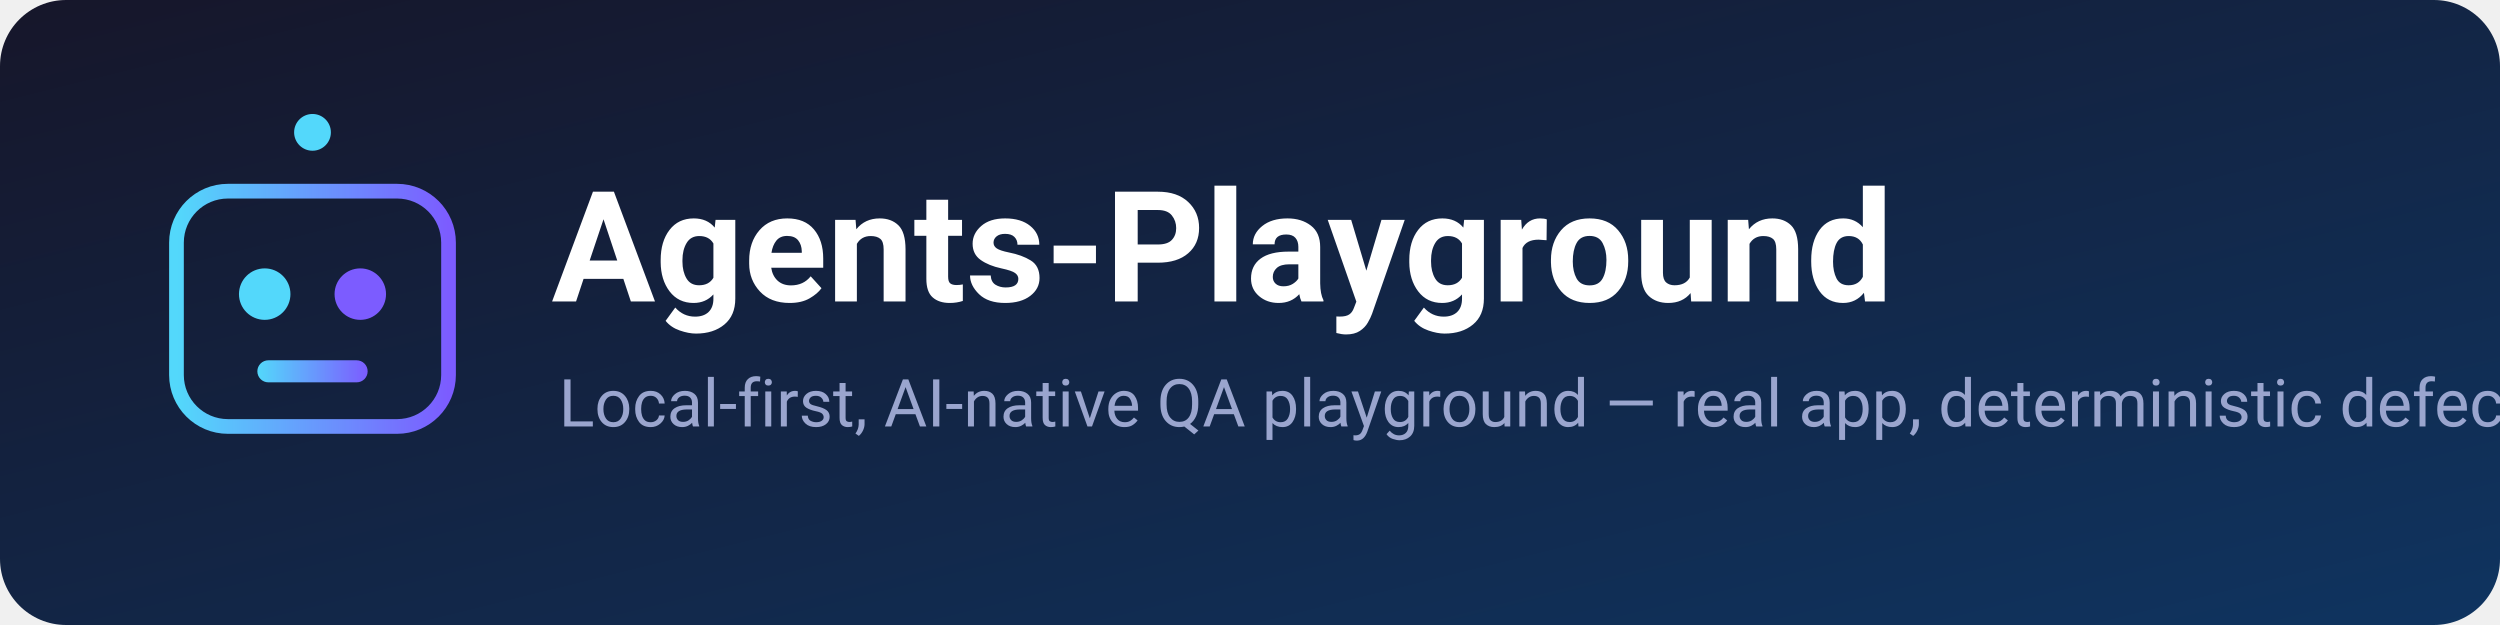
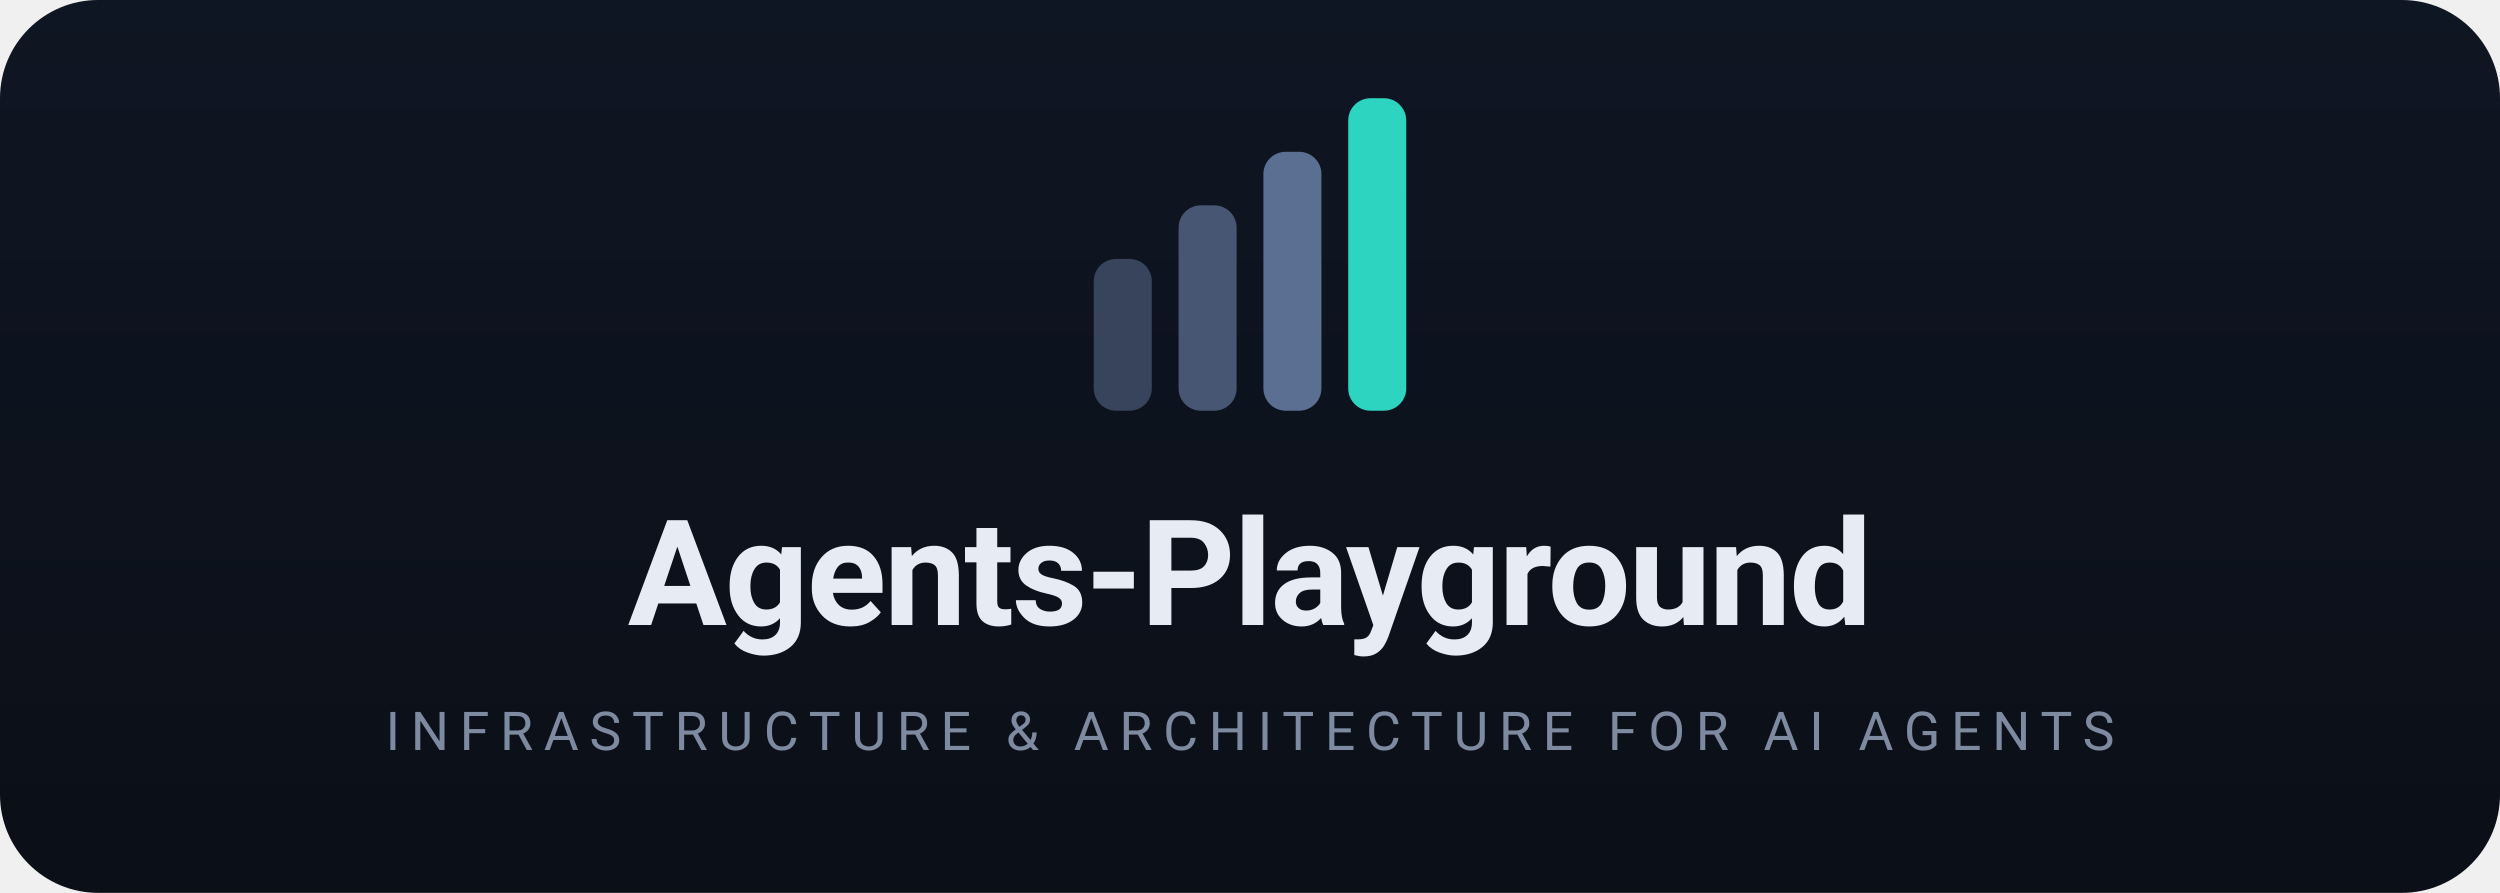
- <svg xmlns="http://www.w3.org/2000/svg" width="680" height="170" viewBox="0 0 680 170" role="img" aria-label="Agents-Playground">
+ <svg xmlns="http://www.w3.org/2000/svg" width="560" height="200" viewBox="0 0 560 200" role="img" aria-label="Agents-Playground">
  <defs>
-     <linearGradient id="bg" x1="0" y1="0" x2="1" y2="1">
-       <stop offset="0" stop-color="#16162a" />
-       <stop offset="1" stop-color="#0f3460" />
-     </linearGradient>
-     <linearGradient id="accent" x1="0" y1="0" x2="1" y2="0">
-       <stop offset="0" stop-color="#53d8fb" />
-       <stop offset="1" stop-color="#7c5cff" />
+     <linearGradient id="bg" x1="0" y1="0" x2="0" y2="1">
+       <stop offset="0" stop-color="#0f1623" />
+       <stop offset="1" stop-color="#0b0f17" />
    </linearGradient>
  </defs>
-   <rect width="680" height="170" rx="18" fill="url(#bg)" />
-   <g transform="translate(46,46)">
-     <line x1="39" y1="-6" x2="39" y2="6" stroke="url(#accent)" stroke-width="4" />
-     <circle cx="39" cy="-10" r="5" fill="#53d8fb" />
-     <rect x="2" y="6" width="74" height="64" rx="14" fill="none" stroke="url(#accent)" stroke-width="4" />
-     <circle cx="26" cy="34" r="7" fill="#53d8fb" />
-     <circle cx="52" cy="34" r="7" fill="#7c5cff" />
-     <rect x="24" y="52" width="30" height="6" rx="3" fill="url(#accent)" />
+   <rect width="560" height="200" rx="22" fill="url(#bg)" />
+   <g>
+     <rect x="245" y="58" width="13" height="34" rx="5" fill="#37445b" />
+     <rect x="264" y="46" width="13" height="46" rx="5" fill="#475672" />
+     <rect x="283" y="34" width="13" height="58" rx="5" fill="#5b6f93" />
+     <rect x="302" y="22" width="13" height="70" rx="5" fill="#2dd4bf" />
  </g>
-   <text x="150" y="82" font-family="Segoe UI, Roboto, system-ui, sans-serif" font-size="42" font-weight="700" fill="#ffffff">Agents-Playground</text>
-   <text x="152" y="116" font-family="Segoe UI, Roboto, system-ui, sans-serif" font-size="18" fill="#9aa5ce">Local-first, AI-native QA playground — real app, deterministic defects, sharded CI</text>
+   <text x="280" y="140" text-anchor="middle" font-family="Segoe UI, Roboto, Helvetica, Arial, sans-serif" font-size="33" font-weight="650" letter-spacing="-0.5" fill="#e7ebf3">Agents-Playground</text>
+   <text x="280" y="168" text-anchor="middle" font-family="Segoe UI, Roboto, Helvetica, Arial, sans-serif" font-size="12" letter-spacing="2.4" fill="#7e8aa0">INFRASTRUCTURE &amp; ARCHITECTURE FOR AI AGENTS</text>
</svg>
